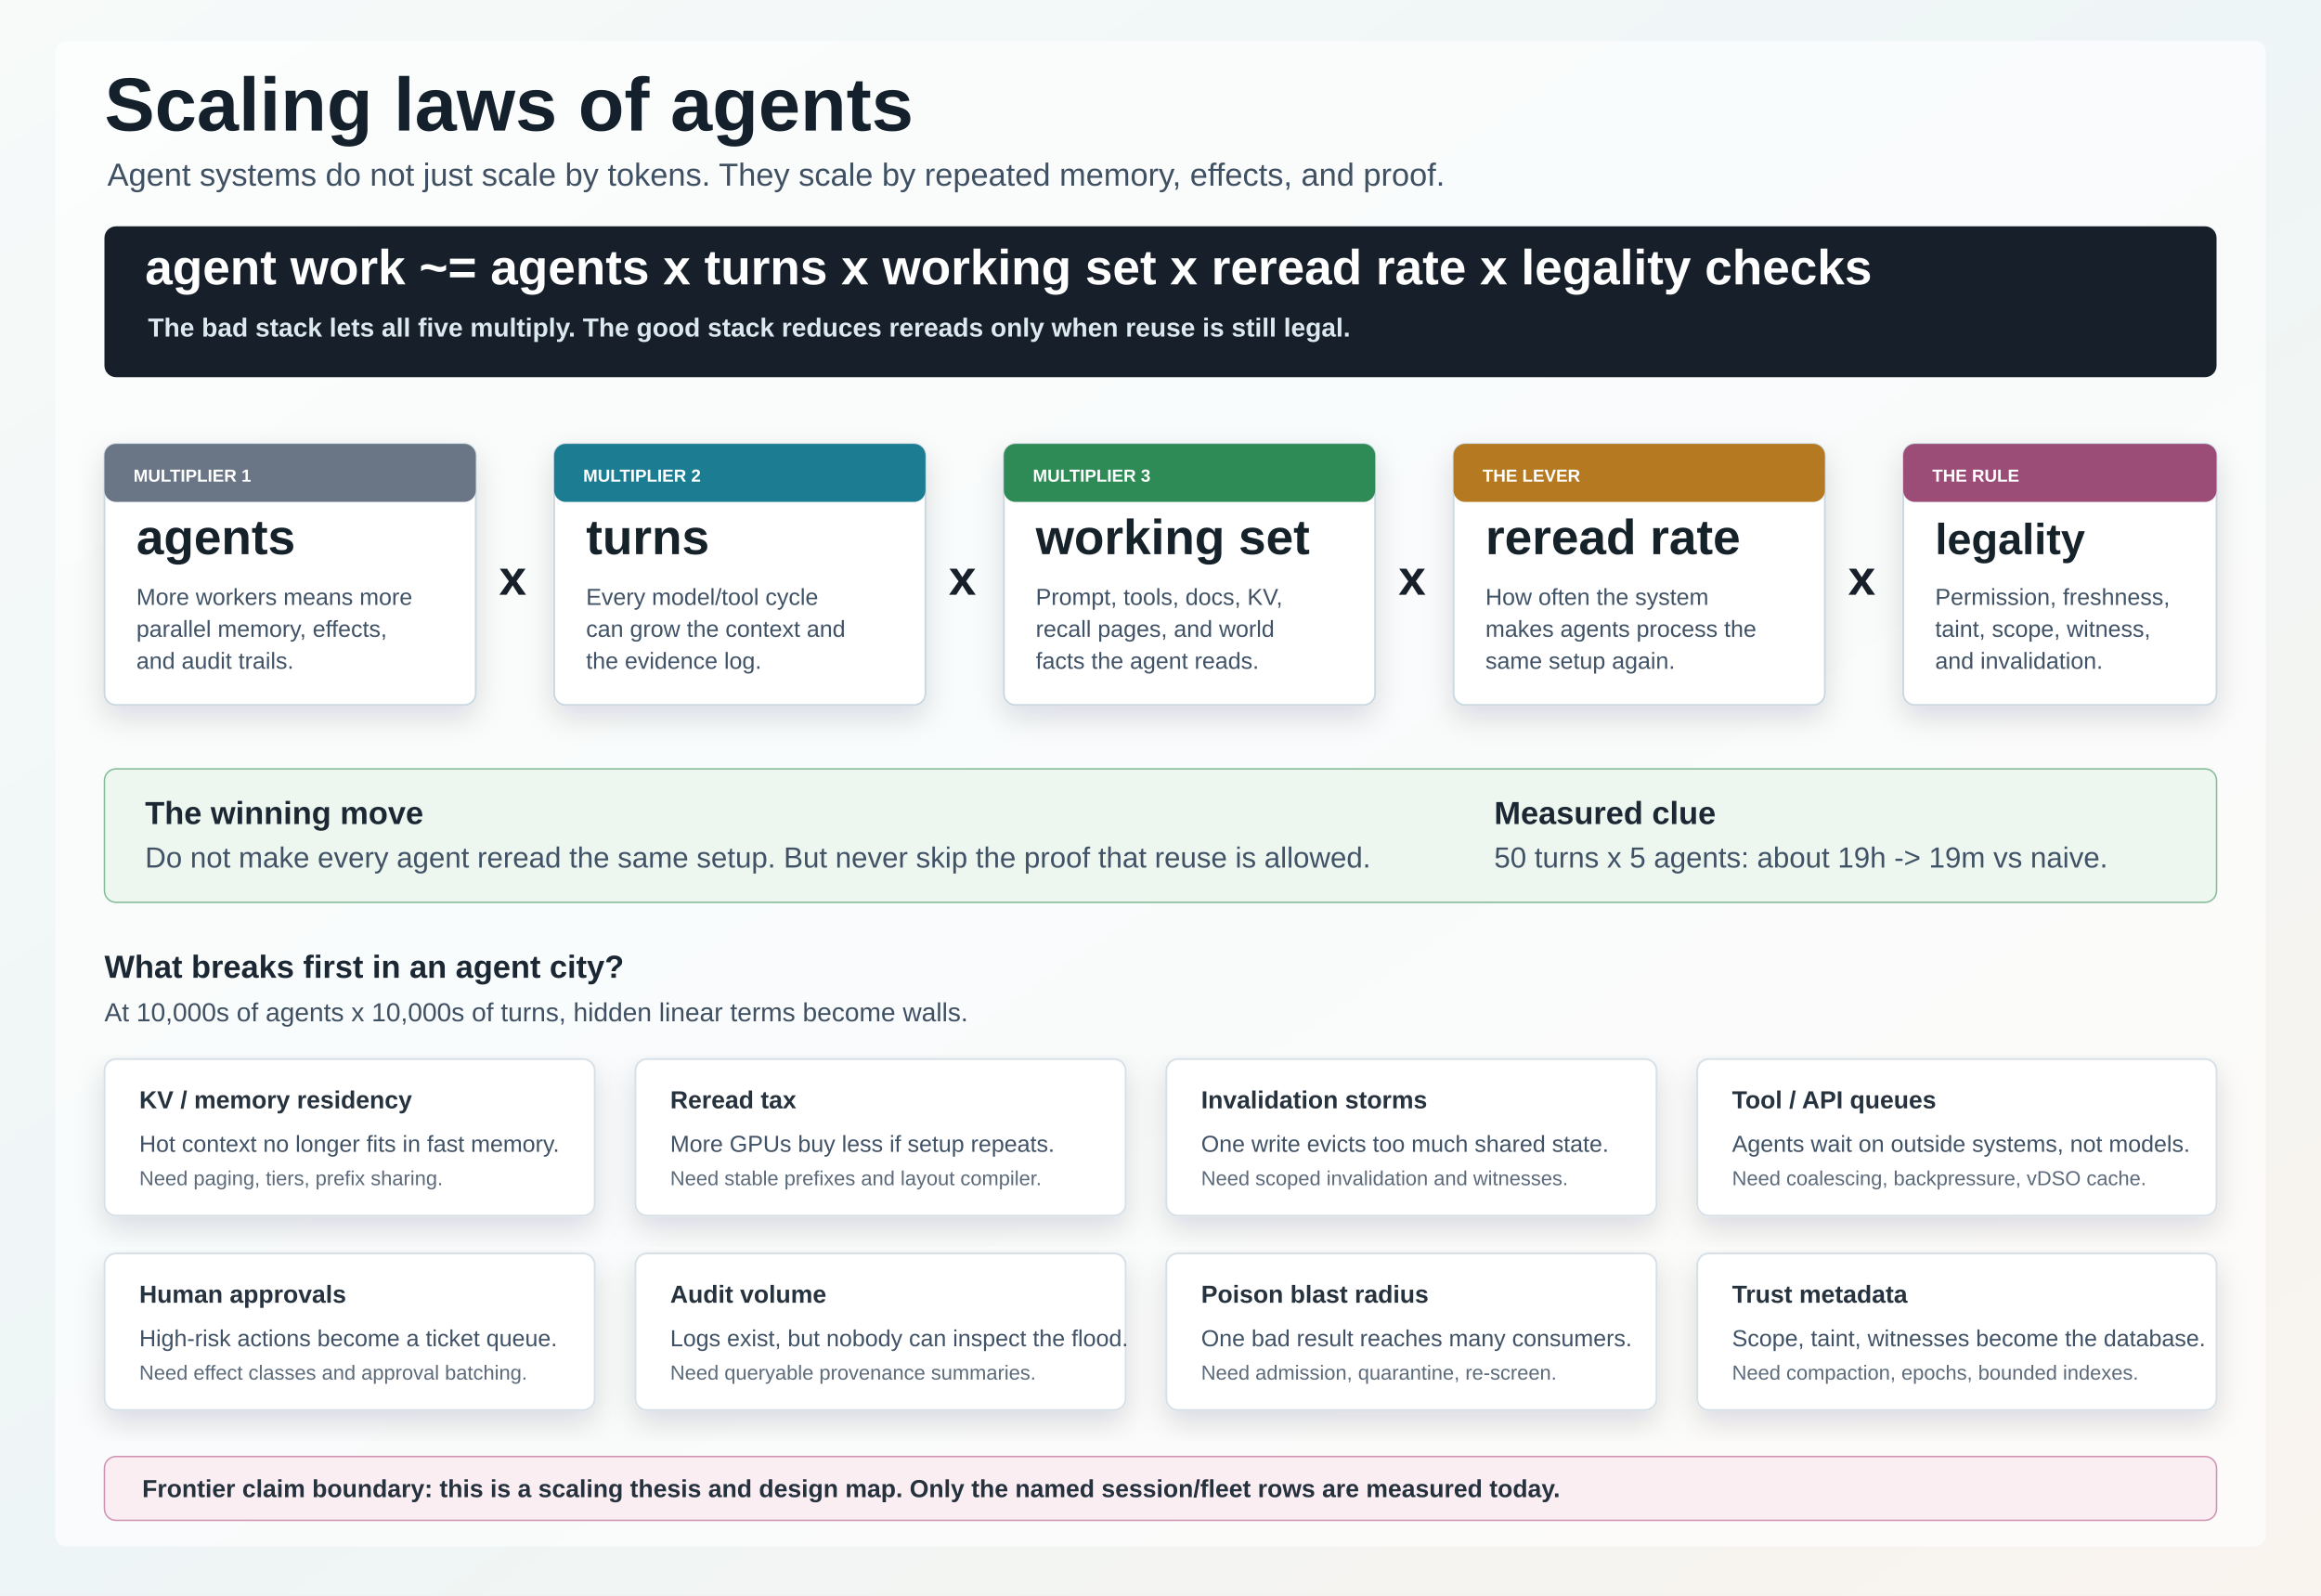
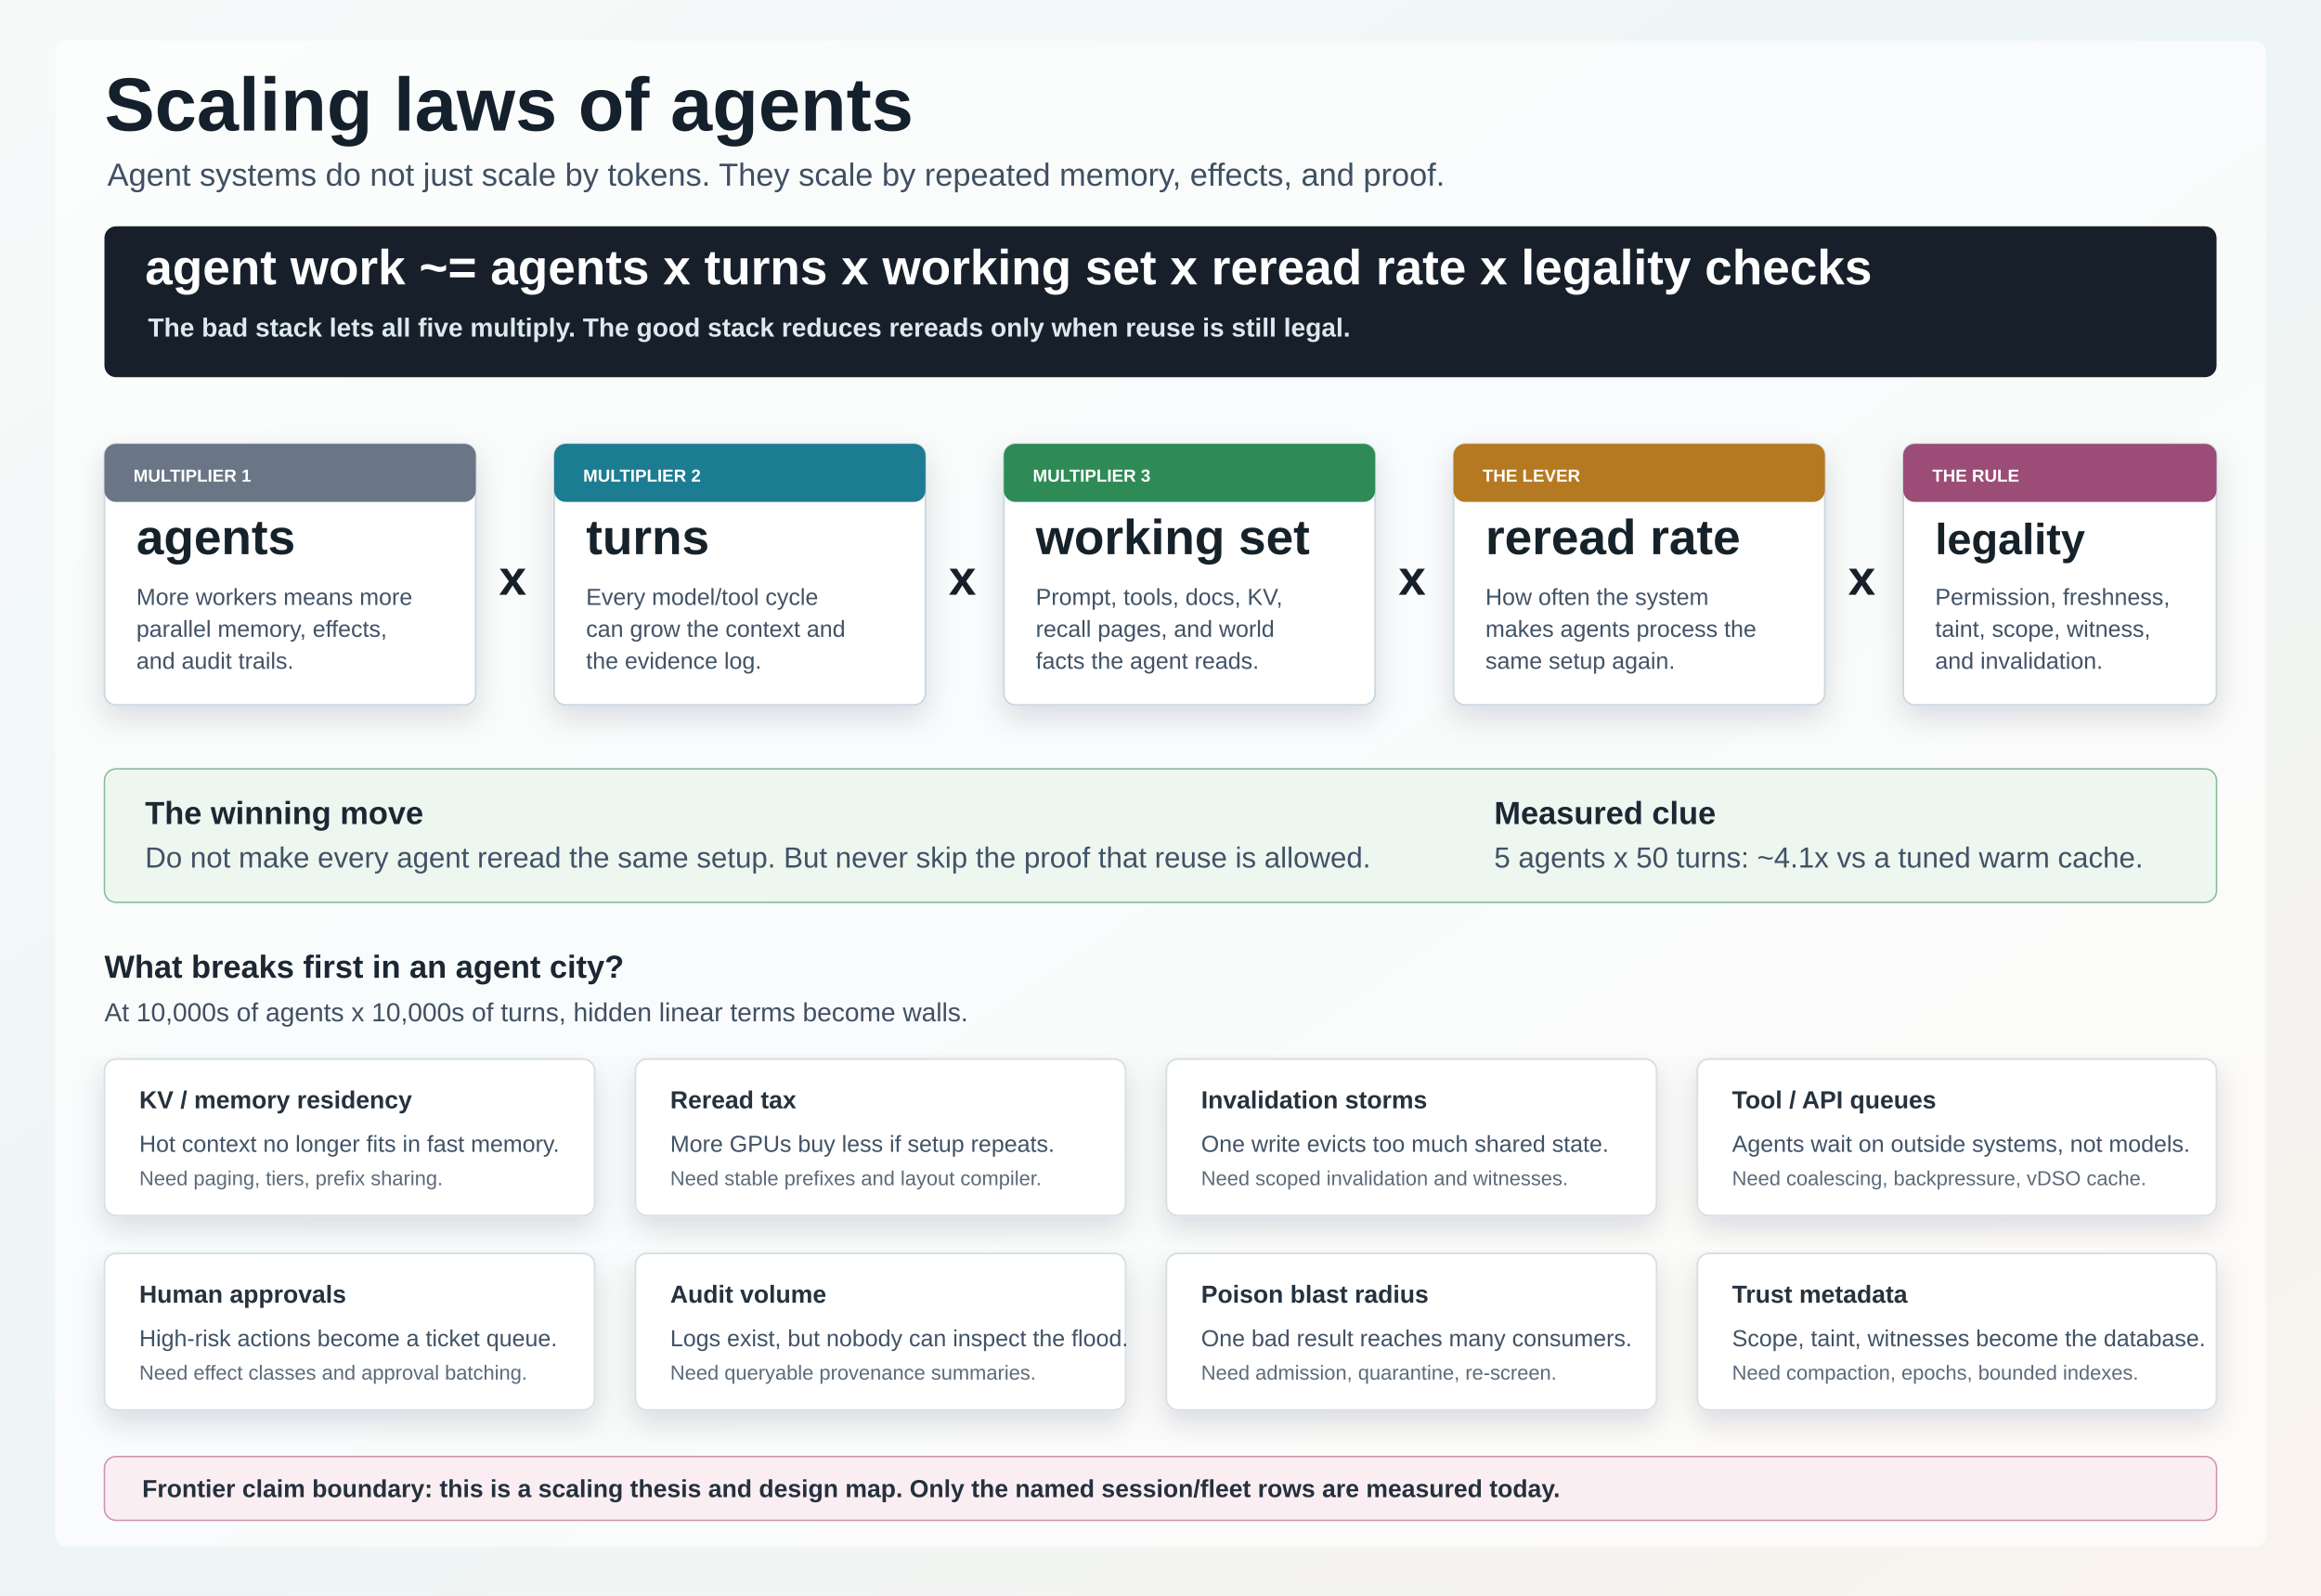
<svg xmlns="http://www.w3.org/2000/svg" width="1600" height="1100" viewBox="0 0 1600 1100" role="img" aria-labelledby="title desc">
  <defs>
    <linearGradient id="bg" x1="0" y1="0" x2="1" y2="1">
      <stop offset="0%" stop-color="#f7faf9" />
      <stop offset="50%" stop-color="#eef5f6" />
      <stop offset="100%" stop-color="#faf4ee" />
    </linearGradient>
    <linearGradient id="hot" x1="0" y1="0" x2="1" y2="0">
      <stop offset="0%" stop-color="#1c7c92" />
      <stop offset="48%" stop-color="#2e8b57" />
      <stop offset="100%" stop-color="#b57920" />
    </linearGradient>
    <filter id="shadow" x="-10%" y="-10%" width="120%" height="130%">
      <feDropShadow dx="0" dy="8" stdDeviation="10" flood-color="#14202b" flood-opacity="0.13" />
    </filter>
    <style>
      .title { font: 900 52px "Segoe UI", Arial, sans-serif; fill: #14202b; }
      .subtitle { font: 400 22px "Segoe UI", Arial, sans-serif; fill: #405063; }
      .kicker { font: 800 15px "Segoe UI", Arial, sans-serif; fill: #617080; letter-spacing: 0; }
      .eq { font: 900 34px "Segoe UI", Arial, sans-serif; fill: #ffffff; }
      .eqSmall { font: 700 18px "Segoe UI", Arial, sans-serif; fill: #dce9ef; }
      .cardTitle { font: 800 22px "Segoe UI", Arial, sans-serif; fill: #1b2733; }
      .cardBody { font: 400 16px "Segoe UI", Arial, sans-serif; fill: #415266; }
      .label { font: 800 17px "Segoe UI", Arial, sans-serif; fill: #25313d; }
      .small { font: 400 14px "Segoe UI", Arial, sans-serif; fill: #5b6a7a; }
      .tinyWhite { font: 800 12px "Segoe UI", Arial, sans-serif; fill: #ffffff; }
      .big { font: 900 34px "Segoe UI", Arial, sans-serif; fill: #17202a; }
      .card { fill: #ffffff; stroke: #d8e2e8; stroke-width: 1.5; }
      .term { fill: #ffffff; stroke: #cad8e0; stroke-width: 1.3; }
      .sat { fill: #ffffff; stroke: #d7e0e6; stroke-width: 1.3; }
      .note { fill: #eef5f7; stroke: #d7e3e8; }
      .warn { fill: #fff5e8; stroke: #dfbd78; }
      .danger { fill: #faeef3; stroke: #cf92b0; }
      .ok { fill: #edf7f0; stroke: #85bc98; }
    </style>
  </defs>
  <rect width="1600" height="1100" fill="url(#bg)" />
  <rect x="38" y="28" width="1524" height="1038" rx="8" fill="#ffffff" opacity="0.62" />
  <text x="72" y="90" class="title">Scaling laws of agents</text>
  <text x="74" y="128" class="subtitle">Agent systems do not just scale by tokens. They scale by repeated memory, effects, and proof.</text>
  <rect x="72" y="156" width="1456" height="104" rx="8" fill="#17202a" />
  <text x="100" y="196" class="eq">agent work ~= agents x turns x working set x reread rate x legality checks</text>
  <text x="102" y="232" class="eqSmall">The bad stack lets all five multiply. The good stack reduces rereads only when reuse is still legal.</text>
  <g filter="url(#shadow)">
    <rect x="72" y="306" width="256" height="180" rx="8" class="term" />
    <rect x="72" y="306" width="256" height="40" rx="8" fill="#6a7685" />
    <text x="92" y="332" class="tinyWhite">MULTIPLIER 1</text>
    <text x="94" y="382" class="big">agents</text>
    <text x="94" y="417" class="cardBody">More workers means more</text>
    <text x="94" y="439" class="cardBody">parallel memory, effects,</text>
    <text x="94" y="461" class="cardBody">and audit trails.</text>
  </g>
  <text x="344" y="410" class="big">x</text>
  <g filter="url(#shadow)">
    <rect x="382" y="306" width="256" height="180" rx="8" class="term" />
    <rect x="382" y="306" width="256" height="40" rx="8" fill="#1c7c92" />
    <text x="402" y="332" class="tinyWhite">MULTIPLIER 2</text>
    <text x="404" y="382" class="big">turns</text>
    <text x="404" y="417" class="cardBody">Every model/tool cycle</text>
    <text x="404" y="439" class="cardBody">can grow the context and</text>
    <text x="404" y="461" class="cardBody">the evidence log.</text>
  </g>
  <text x="654" y="410" class="big">x</text>
  <g filter="url(#shadow)">
    <rect x="692" y="306" width="256" height="180" rx="8" class="term" />
    <rect x="692" y="306" width="256" height="40" rx="8" fill="#2e8b57" />
    <text x="712" y="332" class="tinyWhite">MULTIPLIER 3</text>
    <text x="714" y="382" class="big">working set</text>
    <text x="714" y="417" class="cardBody">Prompt, tools, docs, KV,</text>
    <text x="714" y="439" class="cardBody">recall pages, and world</text>
    <text x="714" y="461" class="cardBody">facts the agent reads.</text>
  </g>
  <text x="964" y="410" class="big">x</text>
  <g filter="url(#shadow)">
    <rect x="1002" y="306" width="256" height="180" rx="8" class="term" />
    <rect x="1002" y="306" width="256" height="40" rx="8" fill="#b57920" />
    <text x="1022" y="332" class="tinyWhite">THE LEVER</text>
    <text x="1024" y="382" class="big">reread rate</text>
    <text x="1024" y="417" class="cardBody">How often the system</text>
    <text x="1024" y="439" class="cardBody">makes agents process the</text>
    <text x="1024" y="461" class="cardBody">same setup again.</text>
  </g>
  <text x="1274" y="410" class="big">x</text>
  <g filter="url(#shadow)">
    <rect x="1312" y="306" width="216" height="180" rx="8" class="term" />
    <rect x="1312" y="306" width="216" height="40" rx="8" fill="#9b4d77" />
    <text x="1332" y="332" class="tinyWhite">THE RULE</text>
    <text x="1334" y="382" class="big" style="font-size:30px;">legality</text>
    <text x="1334" y="417" class="cardBody">Permission, freshness,</text>
    <text x="1334" y="439" class="cardBody">taint, scope, witness,</text>
    <text x="1334" y="461" class="cardBody">and invalidation.</text>
  </g>
  <rect x="72" y="530" width="1456" height="92" rx="8" class="ok" />
  <text x="100" y="568" class="cardTitle">The winning move</text>
  <text x="100" y="598" class="cardBody" style="font-size:20px;">Do not make every agent reread the same setup. But never skip the proof that reuse is allowed.</text>
  <text x="1030" y="568" class="cardTitle">Measured clue</text>
-   <text x="1030" y="598" class="cardBody" style="font-size:20px;">50 turns x 5 agents: about 19h -&gt; 19m vs naive.</text>
+   <text x="1030" y="598" class="cardBody" style="font-size:20px;">5 agents x 50 turns: ~4.1x vs a tuned warm cache.</text>
  <text x="72" y="674" class="cardTitle">What breaks first in an agent city?</text>
  <text x="72" y="704" class="subtitle" style="font-size:18px;">At 10,000s of agents x 10,000s of turns, hidden linear terms become walls.</text>
  <g filter="url(#shadow)">
    <rect x="72" y="730" width="338" height="108" rx="8" class="sat" />
    <text x="96" y="764" class="label">KV / memory residency</text>
    <text x="96" y="794" class="cardBody">Hot context no longer fits in fast memory.</text>
    <text x="96" y="817" class="small">Need paging, tiers, prefix sharing.</text>
  </g>
  <g filter="url(#shadow)">
    <rect x="438" y="730" width="338" height="108" rx="8" class="sat" />
    <text x="462" y="764" class="label">Reread tax</text>
    <text x="462" y="794" class="cardBody">More GPUs buy less if setup repeats.</text>
    <text x="462" y="817" class="small">Need stable prefixes and layout compiler.</text>
  </g>
  <g filter="url(#shadow)">
    <rect x="804" y="730" width="338" height="108" rx="8" class="sat" />
    <text x="828" y="764" class="label">Invalidation storms</text>
    <text x="828" y="794" class="cardBody">One write evicts too much shared state.</text>
    <text x="828" y="817" class="small">Need scoped invalidation and witnesses.</text>
  </g>
  <g filter="url(#shadow)">
    <rect x="1170" y="730" width="358" height="108" rx="8" class="sat" />
    <text x="1194" y="764" class="label">Tool / API queues</text>
    <text x="1194" y="794" class="cardBody">Agents wait on outside systems, not models.</text>
    <text x="1194" y="817" class="small">Need coalescing, backpressure, vDSO cache.</text>
  </g>
  <g filter="url(#shadow)">
    <rect x="72" y="864" width="338" height="108" rx="8" class="sat" />
    <text x="96" y="898" class="label">Human approvals</text>
    <text x="96" y="928" class="cardBody">High-risk actions become a ticket queue.</text>
    <text x="96" y="951" class="small">Need effect classes and approval batching.</text>
  </g>
  <g filter="url(#shadow)">
    <rect x="438" y="864" width="338" height="108" rx="8" class="sat" />
    <text x="462" y="898" class="label">Audit volume</text>
    <text x="462" y="928" class="cardBody">Logs exist, but nobody can inspect the flood.</text>
    <text x="462" y="951" class="small">Need queryable provenance summaries.</text>
  </g>
  <g filter="url(#shadow)">
    <rect x="804" y="864" width="338" height="108" rx="8" class="sat" />
    <text x="828" y="898" class="label">Poison blast radius</text>
    <text x="828" y="928" class="cardBody">One bad result reaches many consumers.</text>
    <text x="828" y="951" class="small">Need admission, quarantine, re-screen.</text>
  </g>
  <g filter="url(#shadow)">
    <rect x="1170" y="864" width="358" height="108" rx="8" class="sat" />
    <text x="1194" y="898" class="label">Trust metadata</text>
    <text x="1194" y="928" class="cardBody">Scope, taint, witnesses become the database.</text>
    <text x="1194" y="951" class="small">Need compaction, epochs, bounded indexes.</text>
  </g>
  <rect x="72" y="1004" width="1456" height="44" rx="8" class="danger" />
  <text x="98" y="1032" class="label">Frontier claim boundary: this is a scaling thesis and design map. Only the named session/fleet rows are measured today.</text>
</svg>
